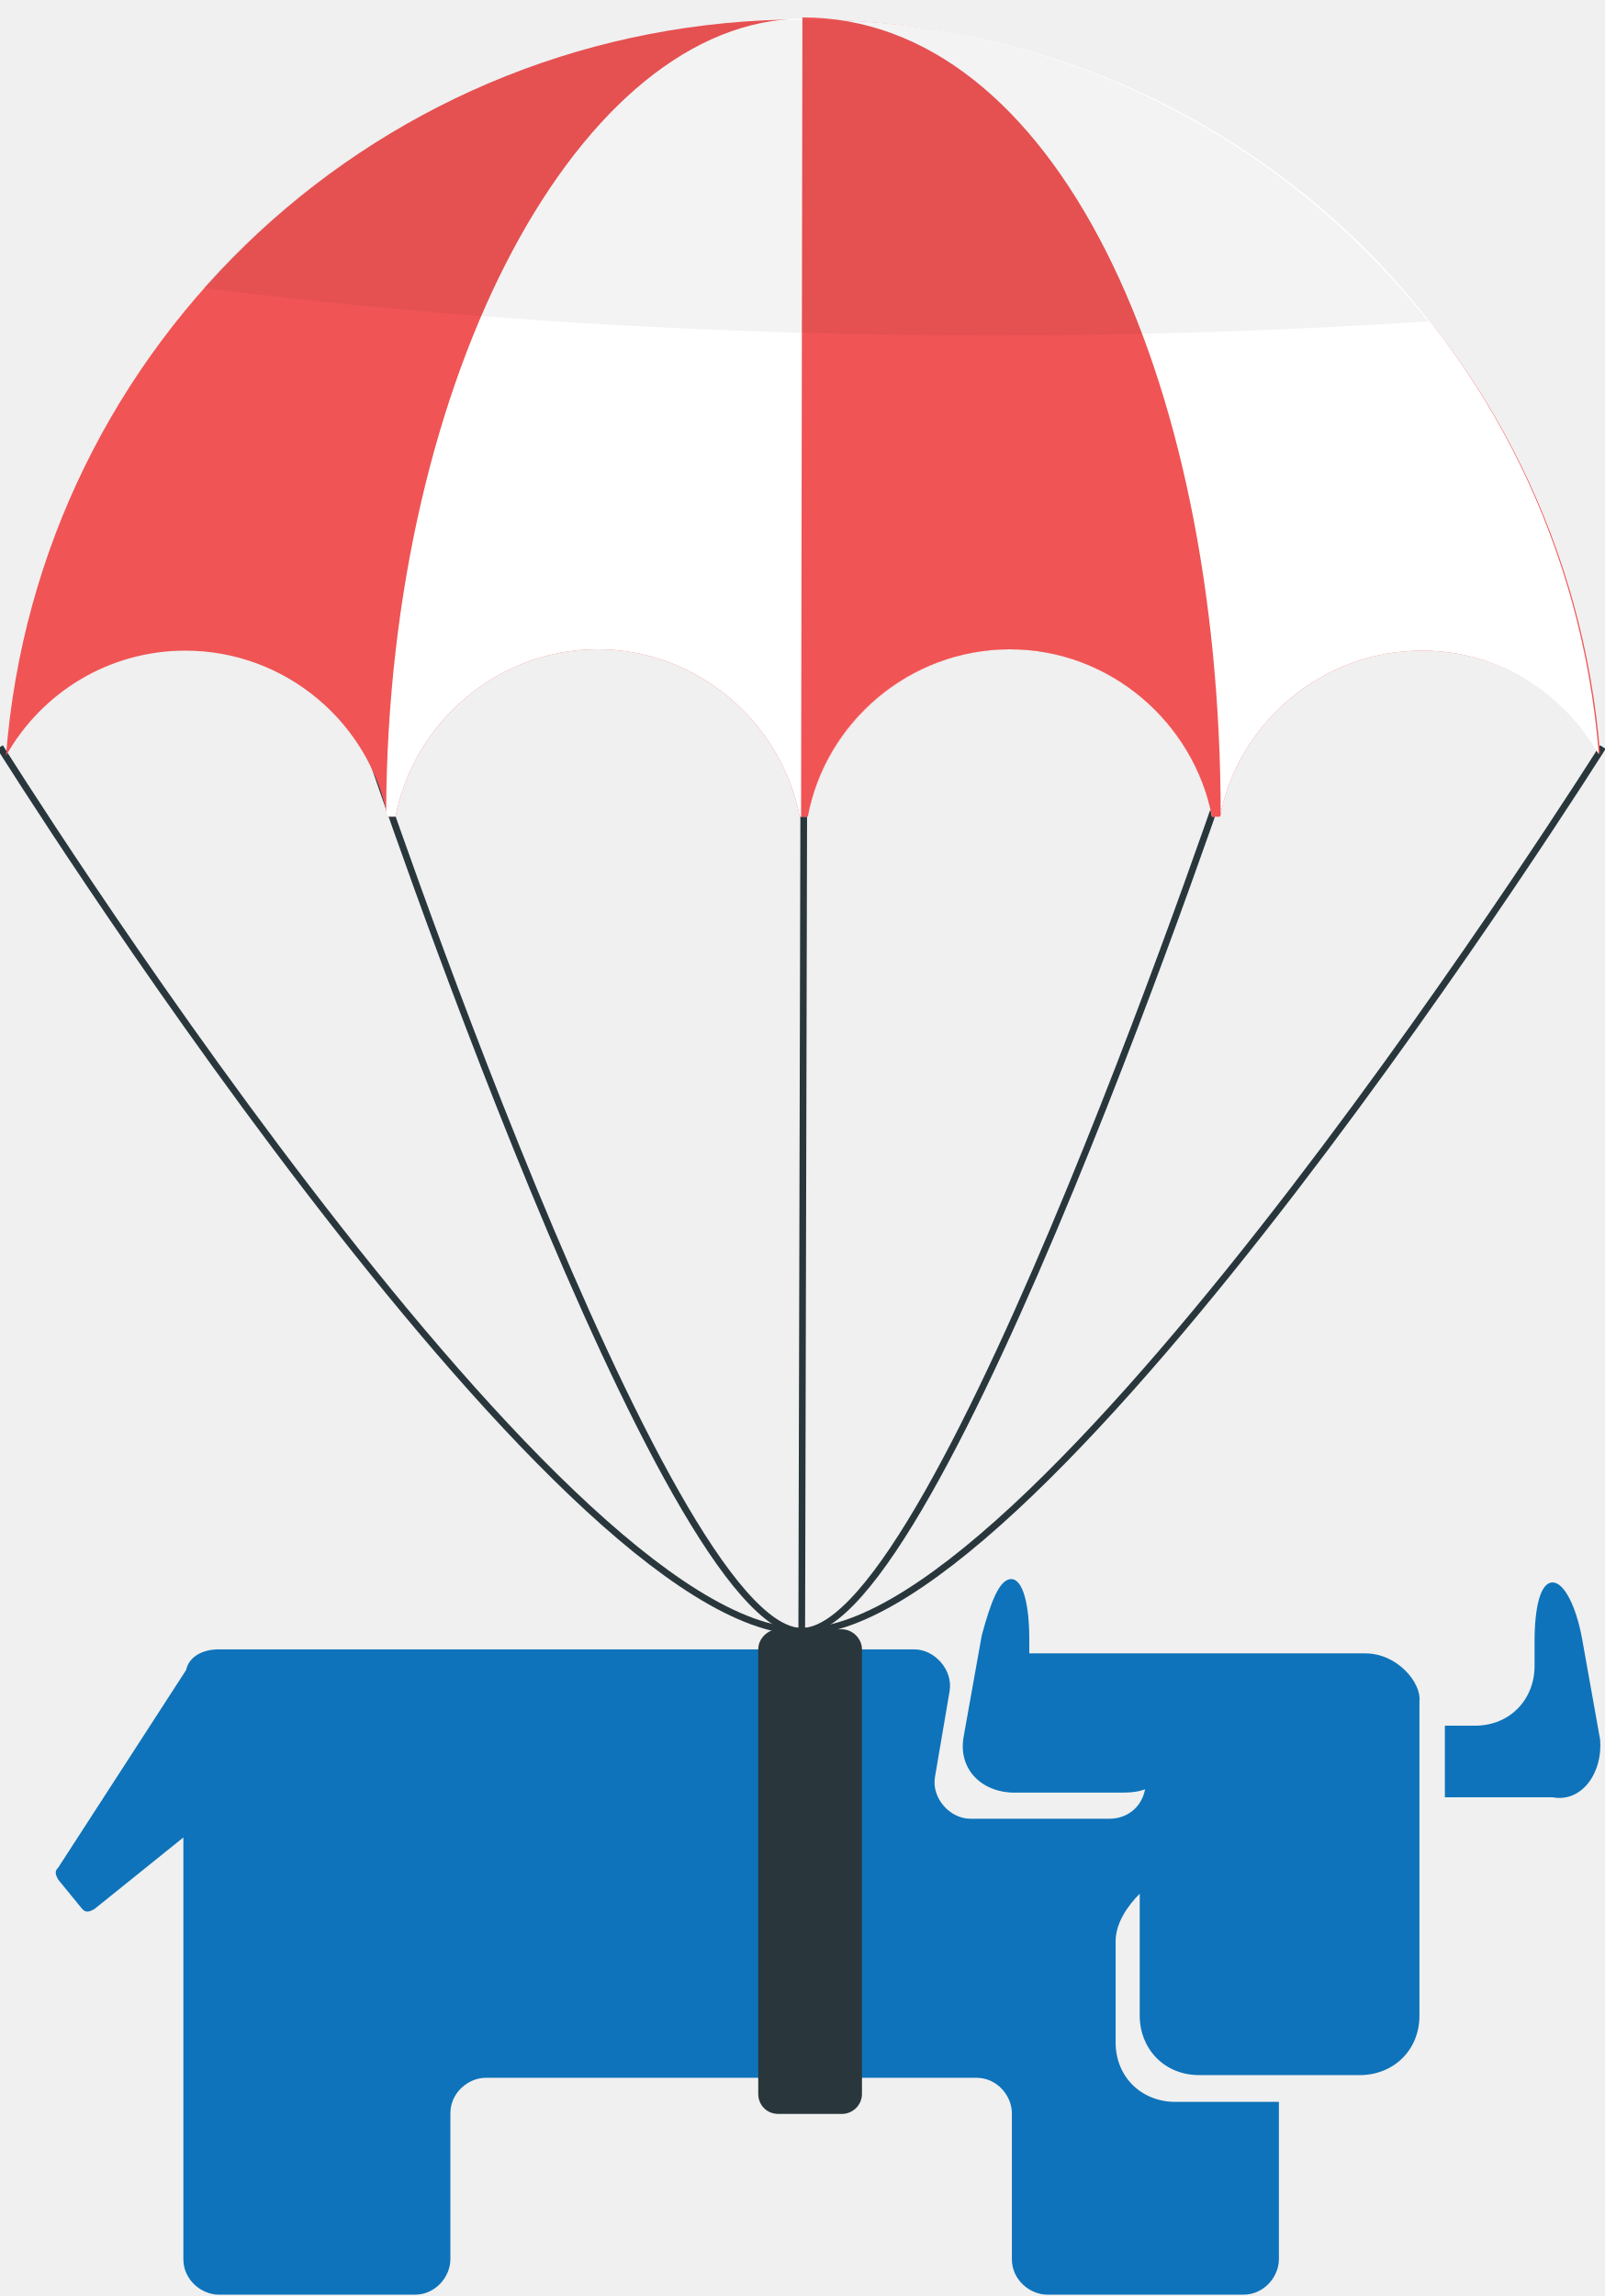
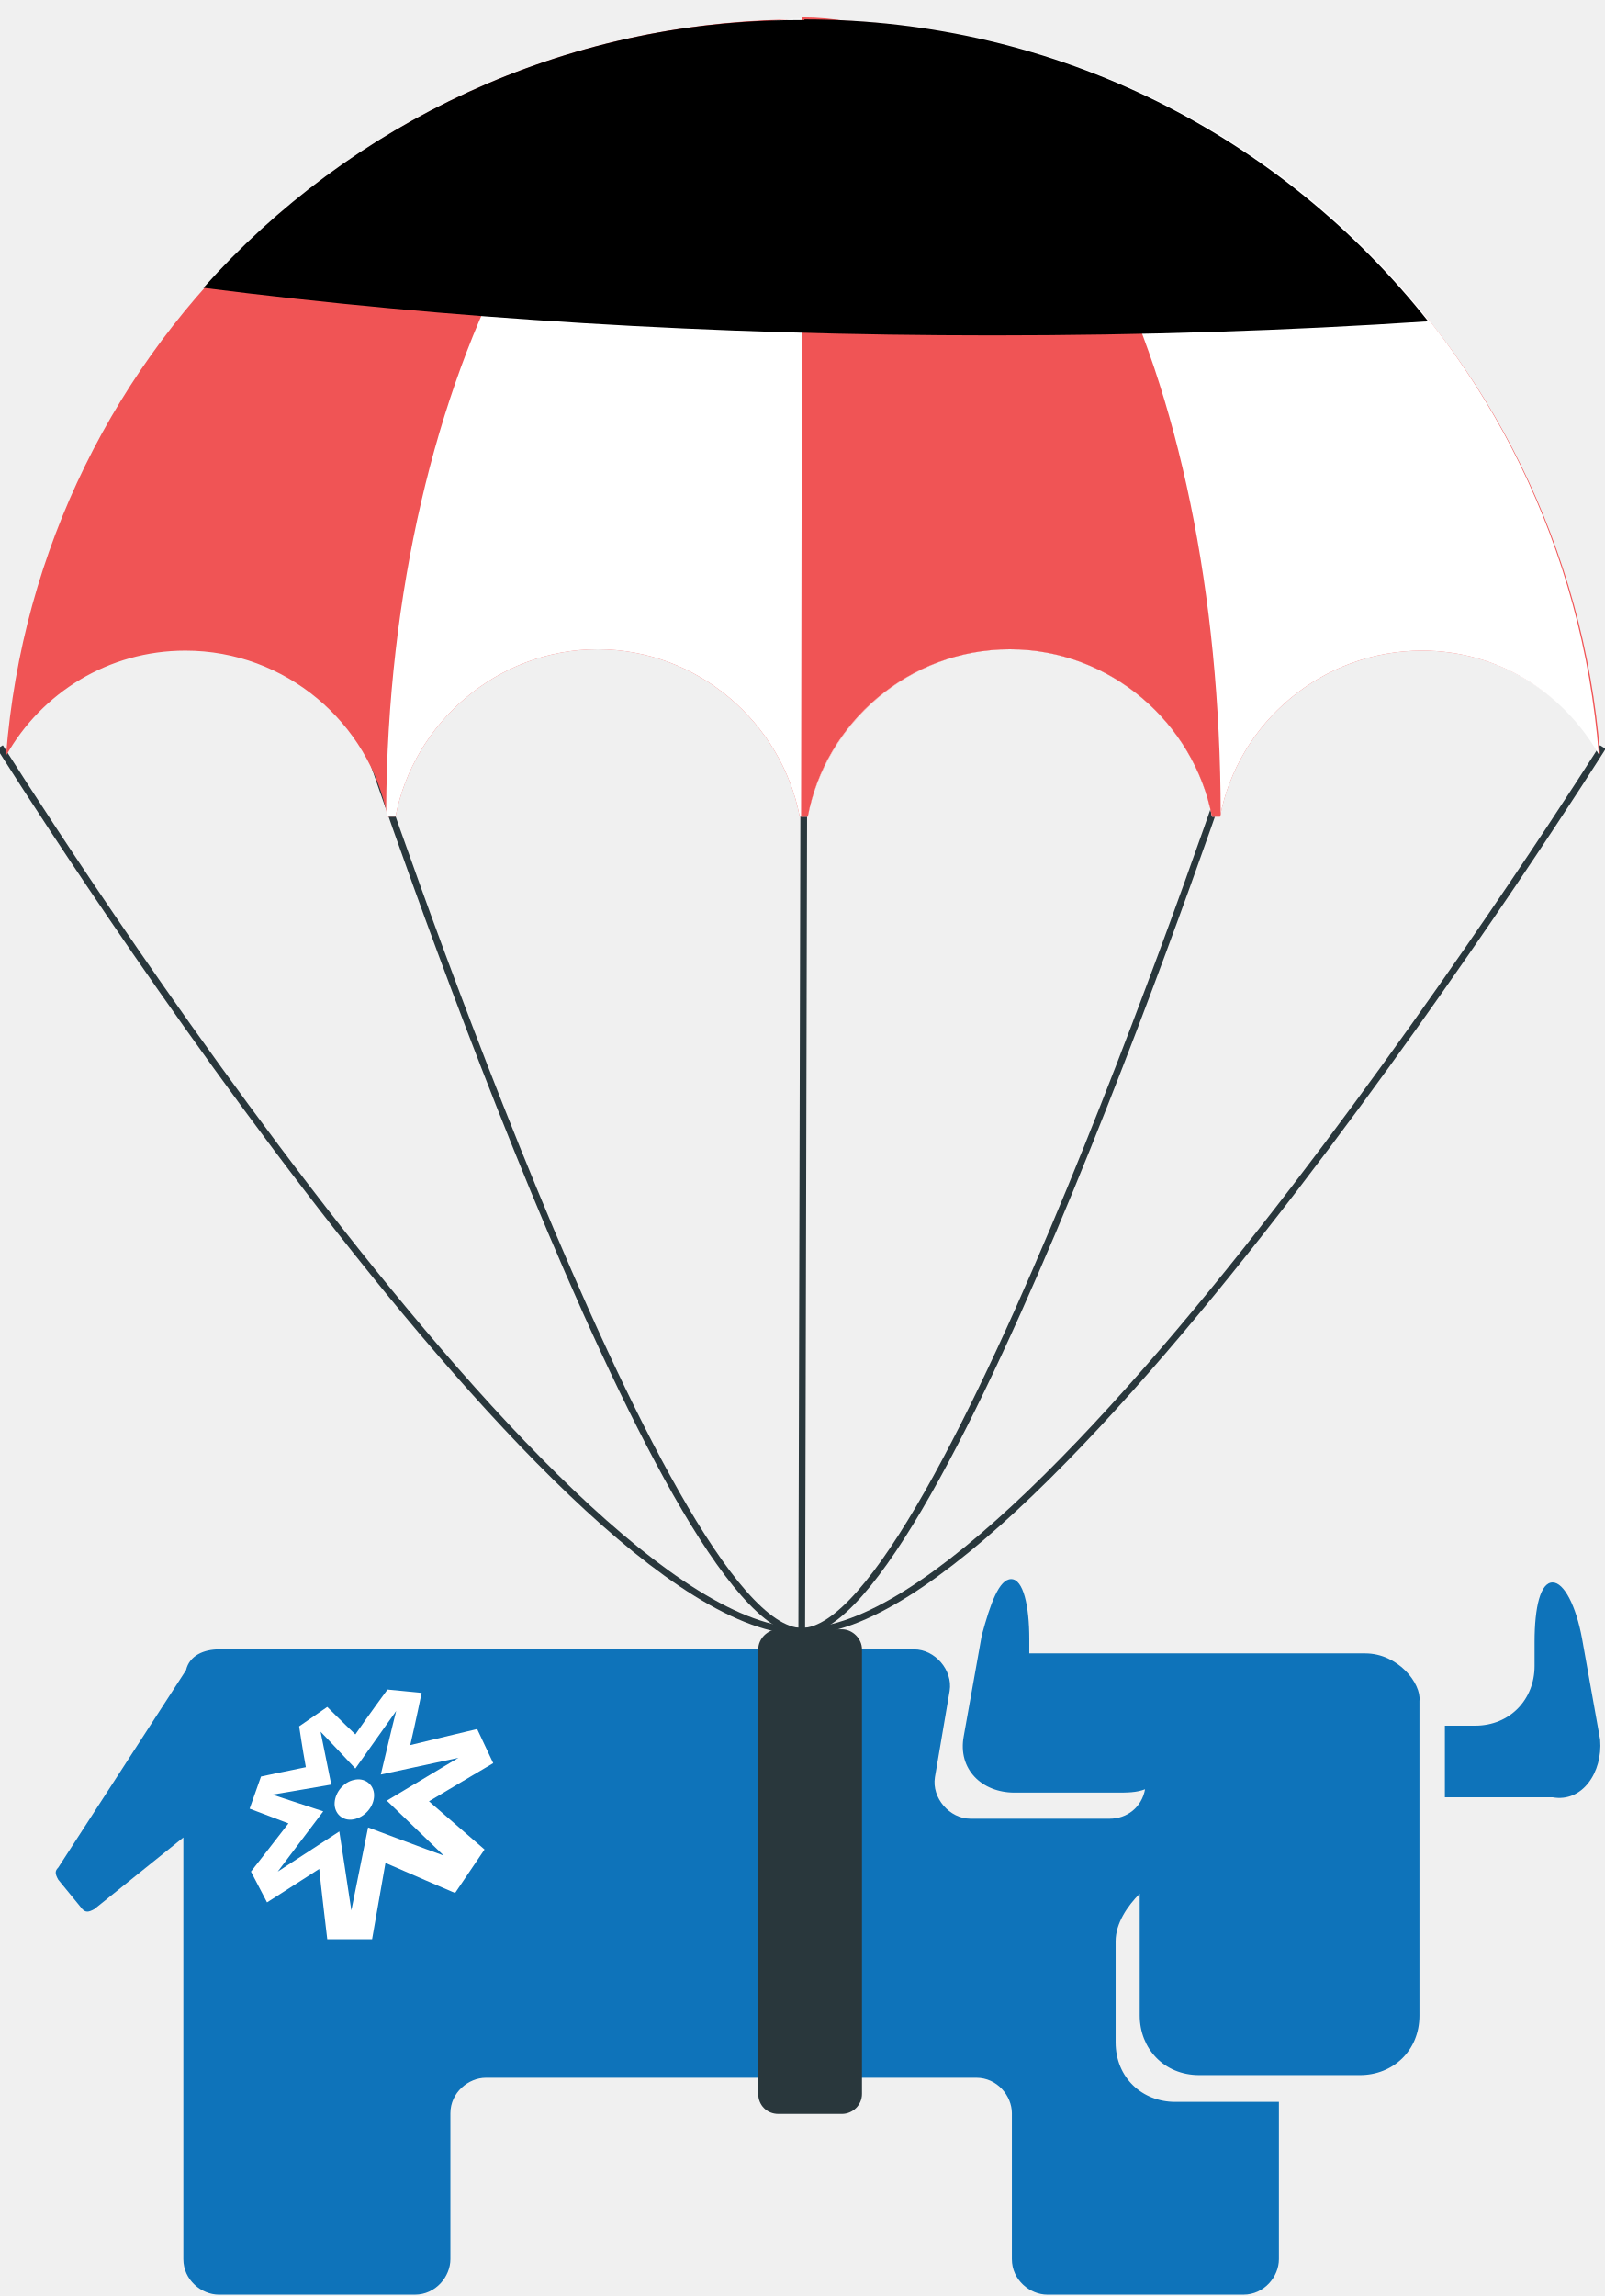
- <svg xmlns="http://www.w3.org/2000/svg" version="1.1" x="0px" y="0px" viewBox="0 0 239.8 343" style="enable-background:new 0 0 239.8 343;" xml:space="preserve">
+ <svg xmlns="http://www.w3.org/2000/svg" version="1.1" id="Layer_1" x="0px" y="0px" viewBox="0 0 239.8 343" style="enable-background:new 0 0 239.8 343;" xml:space="preserve">
  <style type="text/css">
	.st0{fill:#0E73BA;}
	.st1{fill:none;stroke:#29373C;stroke-miterlimit:10;}
- 	.st2{fill:#BCE4E7;}
- 	.st3{fill:#BDC3C7;}
- 	.st4{fill:#BCBEC0;}
- 	.st5{fill:rgba(0,0,0,.05);}
- 	.st6{opacity:0.1;fill:none;stroke:#FFFFFF;stroke-width:6;stroke-linecap:round;stroke-miterlimit:10;}
- 	.st7{fill:#78C9CF;}
- 	.st8{fill:#29373C;}
- 	.st9{opacity:0.15;}
- 	.st10{fill:#00558B;}
- 	.st11{fill:#E6E7E8;}
- 	.st12{fill:#7F8C8D;}
- 	.st13{fill:#F05455;}
- 	.st14{fill:#FFFFFF;}
- 	.st15{opacity:0.3;fill:#ECF0F1;}
- 	.st16{opacity:0.4;fill:#ECF0F1;}
+ 	.st2{fill:#29373C;}
+ 	.st3{fill:#F05455;}
+ 	.st4{fill:#FFFFFF;}
</style>
-   <g id="Layer_1">
-     <path id="surface1_1_" class="st0" d="M239.1,259.9l-2.7-15.1c-0.9-4.9-2.7-8.4-4.4-8.4c-1.8,0-2.7,3.6-2.7,8.9v3.6   c0,4.9-3.6,8.9-8.9,8.9h-3.6c-0.5,0-0.5,0-0.9,0v10.7c0.5,0,0.5,0,0.9,0H232C236.4,269.3,239.5,264.8,239.1,259.9 M204,247h-24   h-0.9h-24.4c-0.5,0-0.5,0-0.9,0v-2.2c0-4.9-0.9-8.9-2.7-8.9s-3.1,3.6-4.4,8.4l-2.7,15.1c-0.9,4.9,2.7,8.4,7.6,8.4h15.1   c1.8,0,3.1,0,4.4-0.5c-0.5,2.7-2.7,4.4-5.3,4.4H145c-3.1,0-5.8-3.1-5.3-6.2l2.2-12.9c0.5-3.1-2.2-6.2-5.3-6.2H32.7   c-2.2,0-4.4,0.9-4.9,3.1L8.7,279c-0.5,0.5-0.5,0.9,0,1.8l3.6,4.4c0.5,0.5,0.9,0.5,1.8,0l13.3-10.7v63c0,3.1,2.7,5.3,5.3,5.3H62   c3.1,0,5.3-2.7,5.3-5.3v-21.8c0-3.1,2.7-5.3,5.3-5.3h73.3c3.1,0,5.3,2.7,5.3,5.3v21.8c0,3.1,2.7,5.3,5.3,5.3h29.3   c3.1,0,5.3-2.7,5.3-5.3v-23.5h-15.5c-4.9,0-8.9-3.6-8.9-8.9v-15.1c0-2.7,1.8-5.3,3.6-7.1v18.2c0,4.9,3.6,8.9,8.9,8.9h24   c4.9,0,8.9-3.6,8.9-8.9v-47C212.4,251.5,208.9,247,204,247" />
+   <g id="Layer_1_1_">
+     <path id="surface1_1_" class="st0" d="M239.1,259.9l-2.7-15.1c-0.9-4.9-2.7-8.4-4.4-8.4c-1.8,0-2.7,3.6-2.7,8.9v3.6   c0,4.9-3.6,8.9-8.9,8.9h-3.6c-0.5,0-0.5,0-0.9,0v10.7c0.5,0,0.5,0,0.9,0H232C236.4,269.3,239.5,264.8,239.1,259.9 M204,247h-24   h-0.9h-24.4c-0.5,0-0.5,0-0.9,0v-2.2c0-4.9-0.9-8.9-2.7-8.9s-3.1,3.6-4.4,8.4l-2.7,15.1c-0.9,4.9,2.7,8.4,7.6,8.4h15.1   c1.8,0,3.1,0,4.4-0.5c-0.5,2.7-2.7,4.4-5.3,4.4H145c-3.1,0-5.8-3.1-5.3-6.2l2.2-12.9c0.5-3.1-2.2-6.2-5.3-6.2H32.7   c-2.2,0-4.4,0.9-4.9,3.1L8.7,279c-0.5,0.5-0.5,0.9,0,1.8l3.6,4.4c0.5,0.5,0.9,0.5,1.8,0l13.3-10.7v63c0,3.1,2.7,5.3,5.3,5.3H62   c3.1,0,5.3-2.7,5.3-5.3v-21.8c0-3.1,2.7-5.3,5.3-5.3h73.3c3.1,0,5.3,2.7,5.3,5.3v21.8c0,3.1,2.7,5.3,5.3,5.3h29.3   c3.1,0,5.3-2.7,5.3-5.3V314h-15.5c-4.9,0-8.9-3.6-8.9-8.9V290c0-2.7,1.8-5.3,3.6-7.1v18.2c0,4.9,3.6,8.9,8.9,8.9h24   c4.9,0,8.9-3.6,8.9-8.9v-47C212.4,251.5,208.9,247,204,247" />
    <path class="st1" d="M239.5,111.6c0,0-83.2,132.1-119.6,132.1C82.6,243.6,0,111.6,0,111.6" />
-     <path class="st1" d="M184.6,111.6c0,0-44.2,132.1-64.8,132.1c-20.5,0-64.8-132.1-64.8-132.1" />
+     <path class="st1" d="M184.6,111.6c0,0-44.2,132.1-64.8,132.1C99.3,243.7,55,111.6,55,111.6" />
    <line class="st1" x1="120.1" y1="120.6" x2="119.8" y2="243.6" />
    <g>
-       <path class="st8" d="M116.3,243.4h9.5c1.6,0,3,1.4,3,3v66.4c0,1.7-1.4,3-3,3h-9.5c-1.7,0-3-1.3-3-3v-66.4    C113.3,244.8,114.7,243.4,116.3,243.4z" />
+       <path class="st2" d="M116.3,243.4h9.5c1.6,0,3,1.4,3,3v66.4c0,1.7-1.4,3-3,3h-9.5c-1.7,0-3-1.3-3-3v-66.4    C113.3,244.8,114.7,243.4,116.3,243.4z" />
    </g>
-     <path class="st13" d="M27.7,97.2c15,0,27.5,10.8,30.2,24.8h1.2c2.7-14,15.2-25,30.2-25c15,0,27.5,11,30.2,25h1.2   c2.7-14,15.2-25,30.2-25c15,0,27.5,11,30.2,25h1.2c2.7-14,15.2-24.8,30.2-24.8c11.4,0,21.3,6.3,26.6,15.5   C234.2,50.9,182.8,2.9,120,2.9C57.2,2.9,5.7,51,0.9,112.9C6.2,103.5,16.2,97.2,27.7,97.2z" />
+     <path class="st3" d="M27.7,97.2c15,0,27.5,10.8,30.2,24.8h1.2c2.7-14,15.2-25,30.2-25s27.5,11,30.2,25h1.2c2.7-14,15.2-25,30.2-25   s27.5,11,30.2,25h1.2c2.7-14,15.2-24.8,30.2-24.8c11.4,0,21.3,6.3,26.6,15.5C234.2,50.9,182.8,2.9,120,2.9S5.7,51,0.9,112.9   C6.2,103.5,16.2,97.2,27.7,97.2z" />
    <g>
-       <path class="st14" d="M57.7,121.2c0.1,0.3,0.1,0.8,0.2,0.8h1.2c2.7-14,15.2-25,30.2-25c15,0,27.5,11,30.2,25h1.2    c2.7-14,15.2-25,30.2-25c15,0,27.5,11,30.2,25h1.2c2.7-14,15.2-24.8,30.2-24.8c11.4,0,21.1,6.3,26.4,15.5    C234,50.9,183.3,2.9,120.3,2.9v0c-1,0-0.3-0.1-0.4-0.1C87.1,2.9,58,55.5,57.7,121.2z" />
-       <path class="st14" d="M120.1,2.9c0,0,0.1,0,0.1,0C120.2,2.9,120.1,2.9,120.1,2.9z" />
+       <path class="st4" d="M57.7,121.2c0.1,0.3,0.1,0.8,0.2,0.8h1.2c2.7-14,15.2-25,30.2-25s27.5,11,30.2,25h1.2c2.7-14,15.2-25,30.2-25    s27.5,11,30.2,25h1.2c2.7-14,15.2-24.8,30.2-24.8c11.4,0,21.1,6.3,26.4,15.5C234,50.9,183.3,2.9,120.3,2.9l0,0    c-1,0-0.3-0.1-0.4-0.1C87.1,2.9,58,55.5,57.7,121.2z" />
+       <path class="st4" d="M120.1,2.9L120.1,2.9L120.1,2.9z" />
    </g>
-     <path class="st13" d="M150.9,97c15,0,27.5,11,30.2,25h1.2c0,0,0.1-0.2,0.1-0.4c-0.1-66-25-119-62.5-119L119.7,122h1   C123.3,108,135.8,97,150.9,97z" />
+     <path class="st3" d="M150.9,97c15,0,27.5,11,30.2,25h1.2c0,0,0.1-0.2,0.1-0.4c-0.1-66-25-119-62.5-119L119.7,122h1   C123.3,108,135.8,97,150.9,97z" />
    <g>
-       <path class="st5" d="M213.4,48c-21.8-27.5-55.2-45.1-93.2-45.1V3c0,0,0.2,0,0.2,0c-0.1,0-0.2,0-0.3,0c0,0,0,0,0.1,0    c0,0-0.1,0-0.1,0c0,0-0.1,0-0.1,0c0,0-0.4,0-0.4,0c0,0-0.4,0-0.4,0v0C84.3,3,52.3,18.4,30.4,43c36.2,4.6,76,7.1,117.9,7.1    C170.7,50.1,192.5,49.4,213.4,48z" />
+       <path d="M213.4,48c-21.8-27.5-55.2-45.1-93.2-45.1V3h0.2c-0.1,0-0.2,0-0.3,0c0,0,0,0,0.1,0h-0.1H120h-0.4h-0.4l0,0    C84.3,3,52.3,18.4,30.4,43c36.2,4.6,76,7.1,117.9,7.1C170.7,50.1,192.5,49.4,213.4,48z" />
    </g>
  </g>
  <g id="clouds">
</g>
  <g id="plane">
</g>
+   <g>
+     <path class="st4" d="M71.3,258.3c0,0-8,1.9-10,2.4c0.8-3.4,1.7-7.8,1.7-7.8l-5.1-0.5c0,0-2.8,3.8-4.8,6.7c-1.9-1.8-4.2-4.1-4.2-4.1   l-4.2,2.9c0,0,0.5,3.4,1,6.1c-3,0.6-6.7,1.4-6.7,1.4l-1.7,4.8c0,0,3.2,1.2,5.8,2.2c-2.3,3-5.6,7.2-5.6,7.2l2.4,4.6   c0,0,4.4-2.8,7.8-5c0.2,2.1,1.2,10.5,1.2,10.5l6.7,0c0,0,1.6-9.1,2-11.4c2,0.9,10.4,4.5,10.4,4.5l4.4-6.5c0,0-6.7-5.8-8.3-7.2   c4-2.4,9.6-5.7,9.6-5.7L71.3,258.3z M68.5,262.6L57.8,269l8.5,8.2C64.3,276.5,55,273,55,273l-2.5,12.4c-0.3-2.1-1.8-11.8-1.8-11.8   l-9.2,6c2.2-2.9,6.8-9,6.8-9l-7.6-2.5c1.3-0.2,8.8-1.5,8.8-1.5l-1.6-7.9c0.8,0.8,5.2,5.5,5.2,5.5l6.1-8.6c-0.4,1.5-2.3,9.5-2.3,9.5   L68.5,262.6z" />
+     <path class="st4" d="M50,269.3c-0.1,1.6,1.2,2.8,2.8,2.5c1.7-0.3,3.1-1.9,3.1-3.6c0-1.6-1.4-2.7-3-2.3   C51.4,266.2,50.1,267.7,50,269.3" />
+   </g>
</svg>
